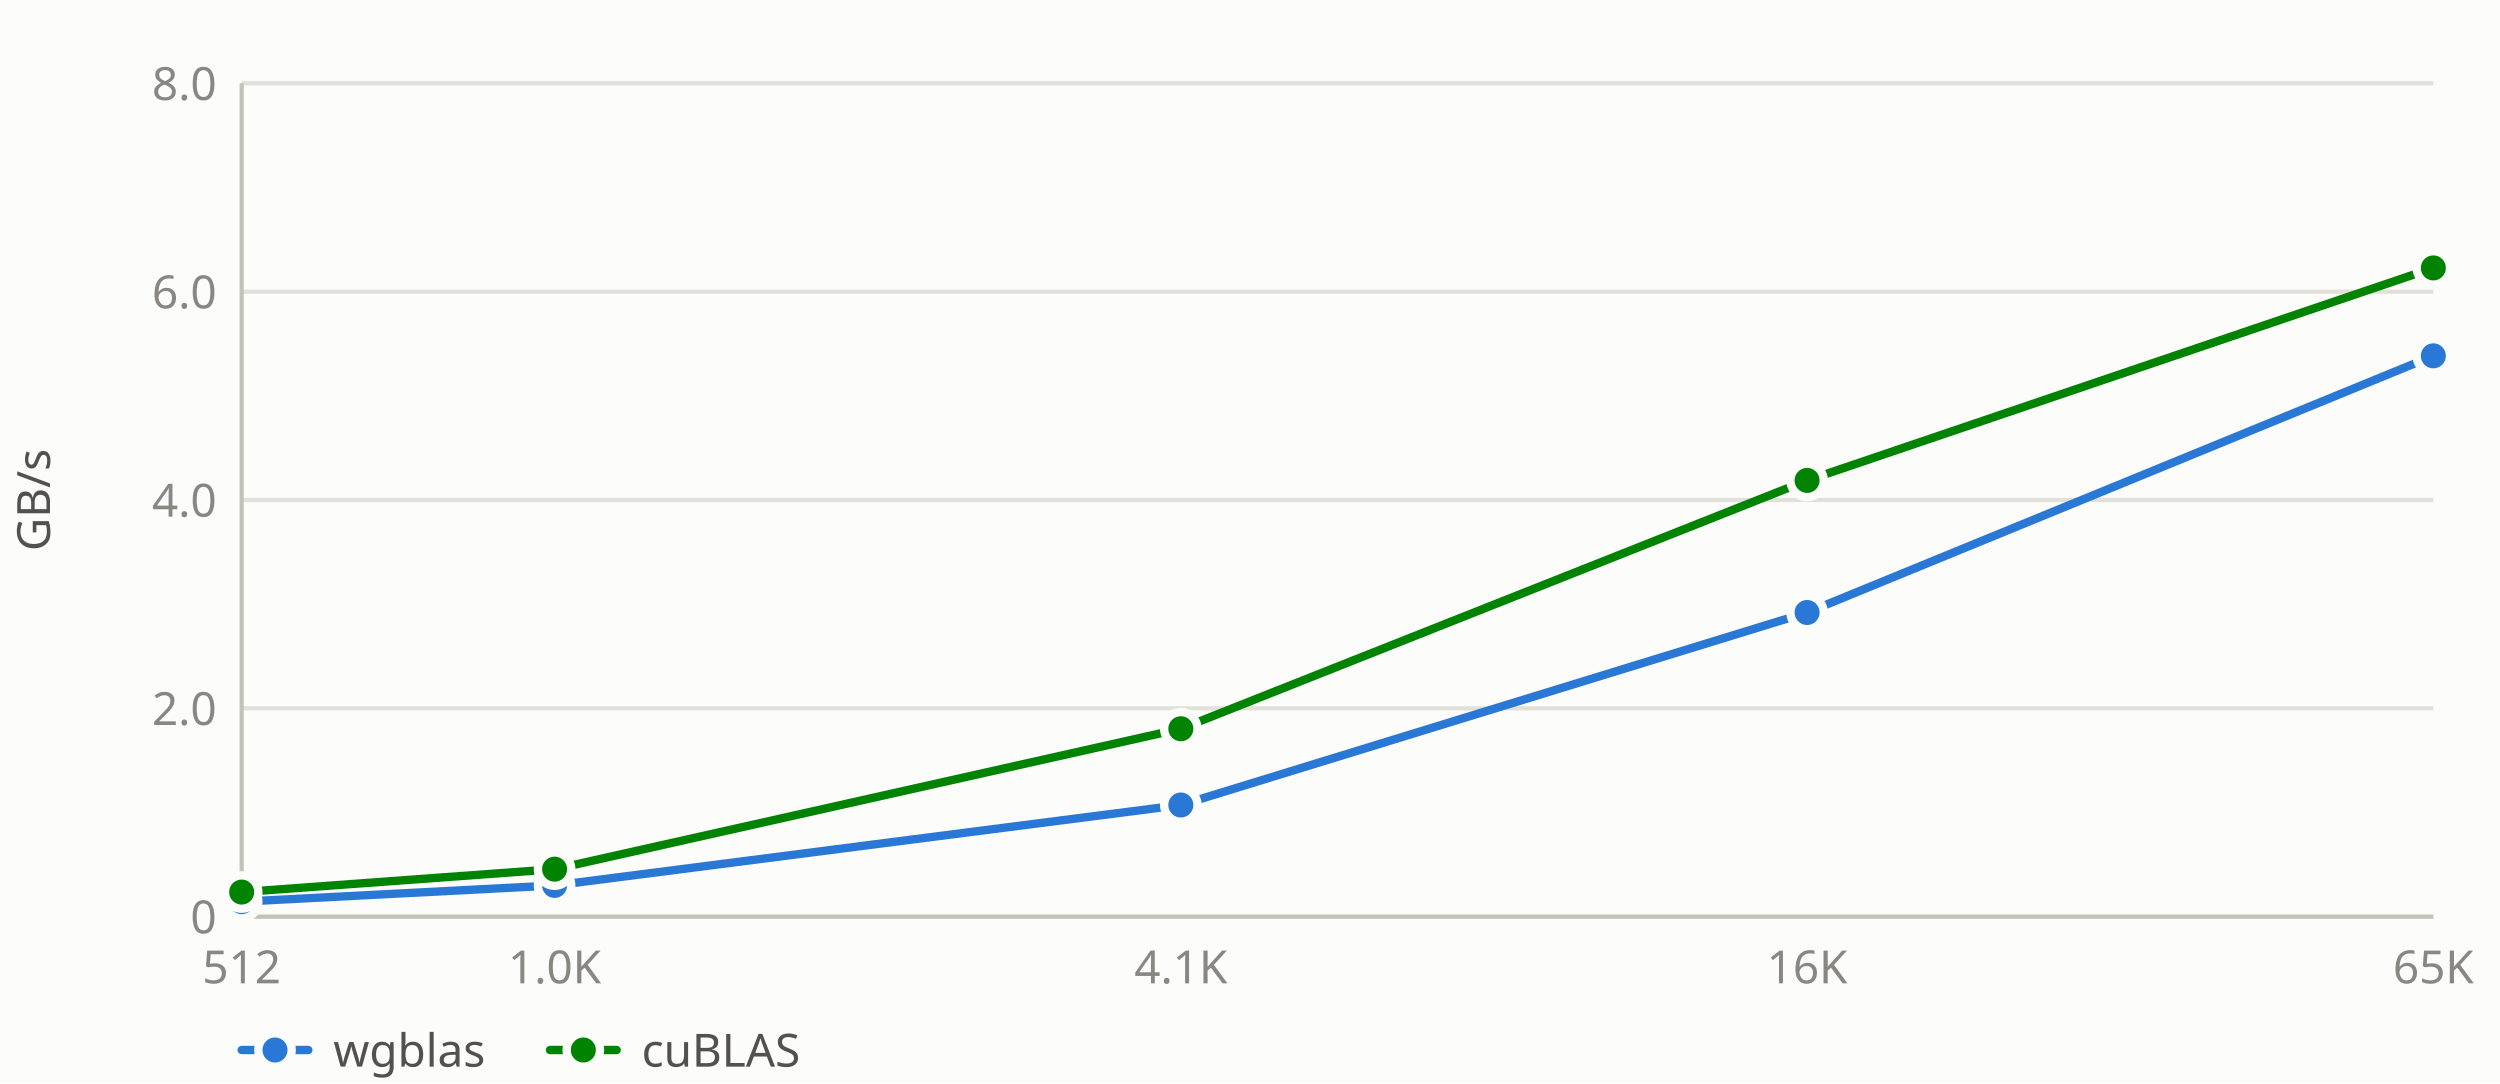
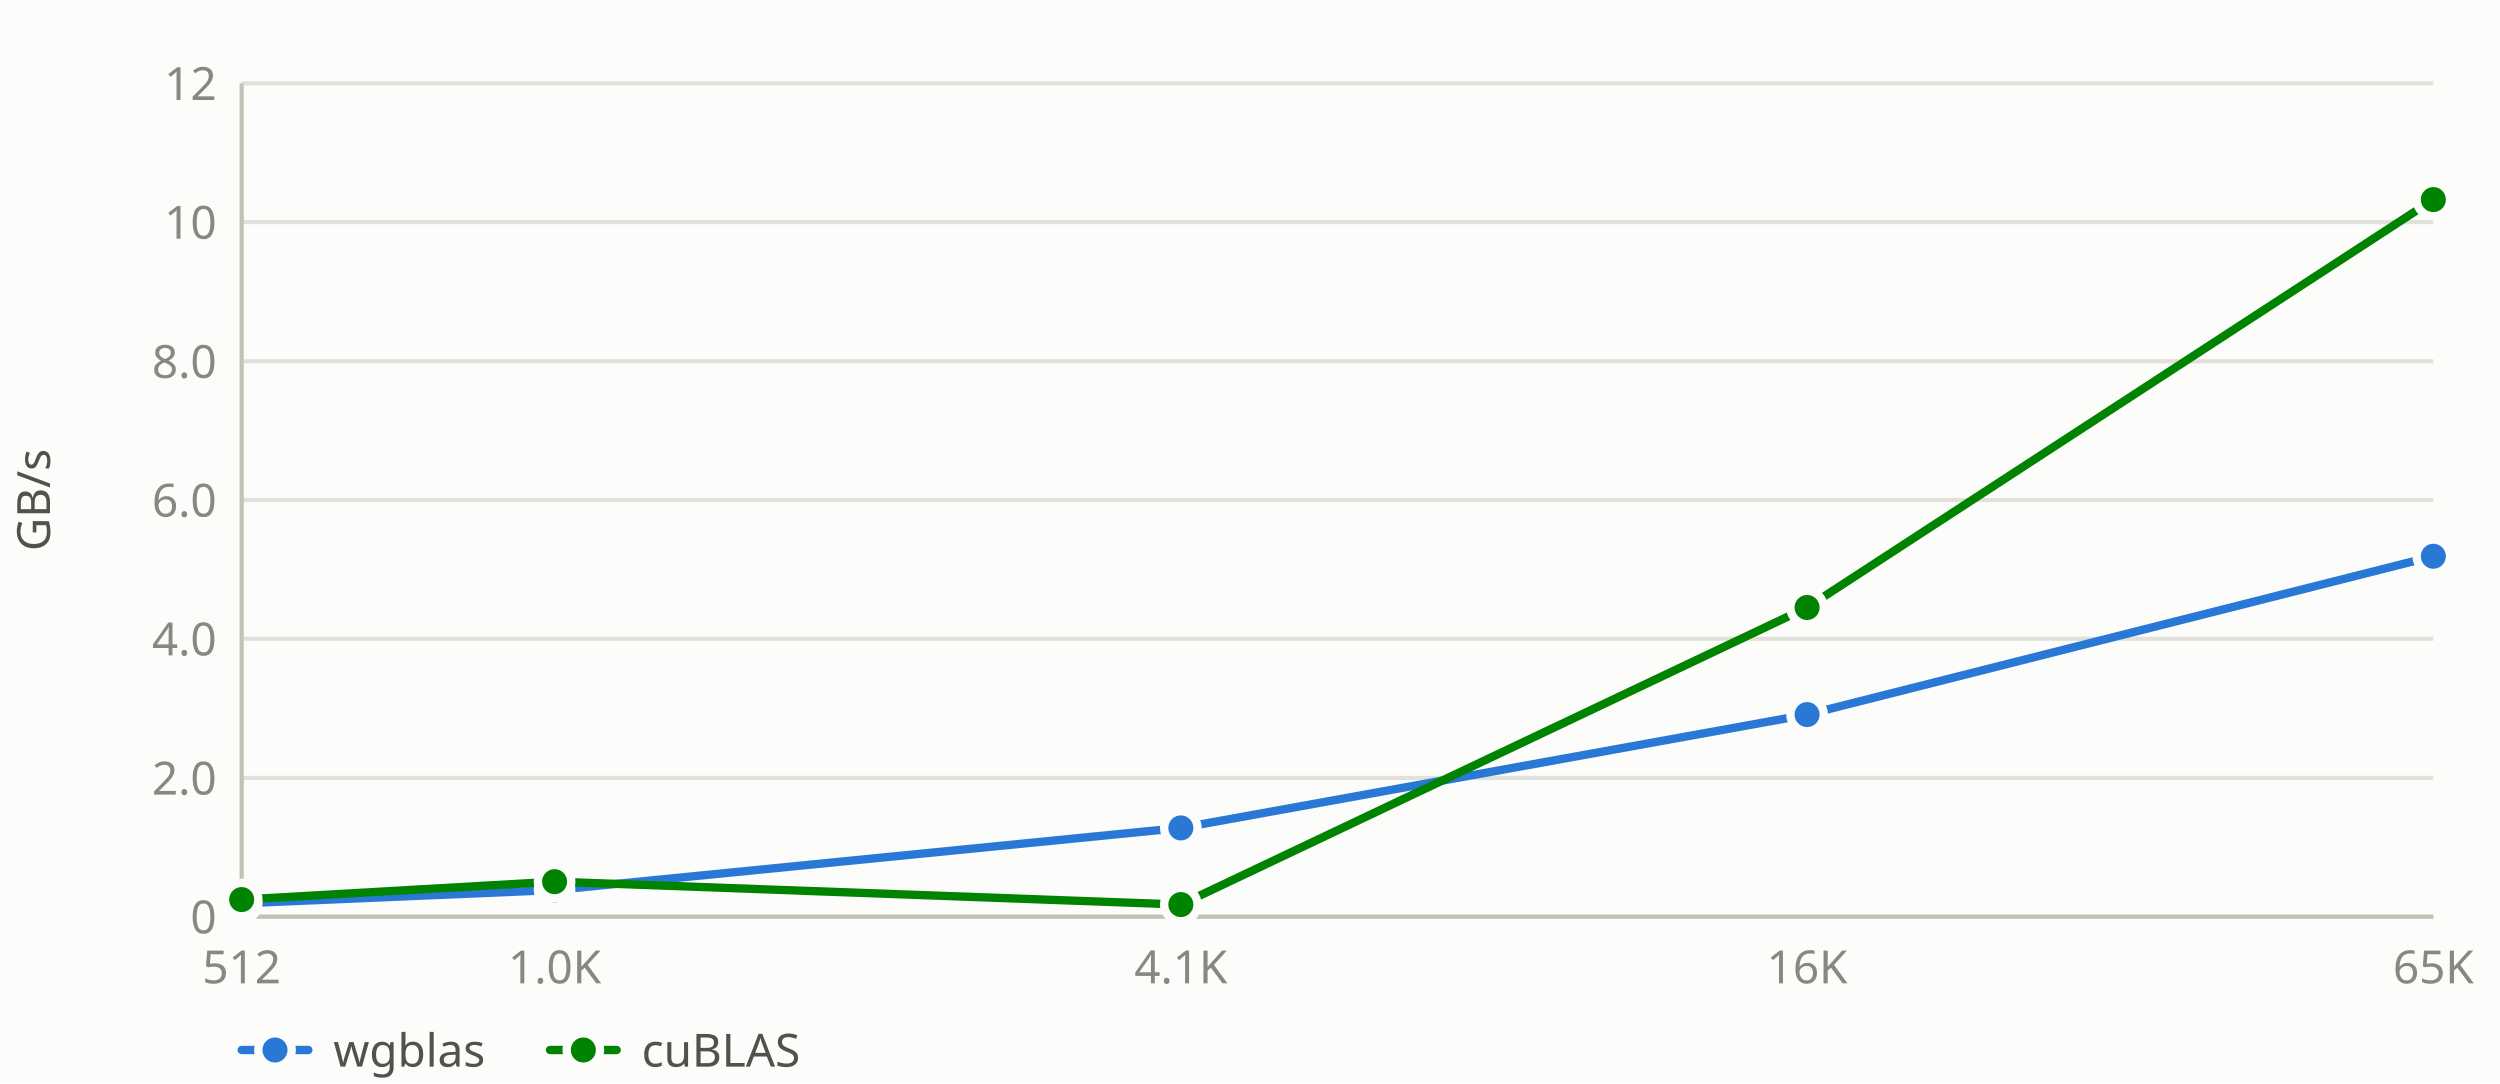
- <svg xmlns="http://www.w3.org/2000/svg" id="bc-sdot-stride256-nvidia_geforce_gtx_1650-gbs" viewBox="0 0 600 260" width="600" height="260" role="img" aria-label="GB/s vs n">
-   <style>#bc-sdot-stride256-nvidia_geforce_gtx_1650-gbs .bg{fill:#fcfcfb}#bc-sdot-stride256-nvidia_geforce_gtx_1650-gbs .gr{stroke:#e1e0d9;stroke-width:1;fill:none}#bc-sdot-stride256-nvidia_geforce_gtx_1650-gbs .ax{stroke:#c3c2b7;stroke-width:1;fill:none}#bc-sdot-stride256-nvidia_geforce_gtx_1650-gbs .at{fill:#898781;font:11px/1 system-ui,sans-serif}#bc-sdot-stride256-nvidia_geforce_gtx_1650-gbs .lt{fill:#52514e;font:11px/1 system-ui,sans-serif}#bc-sdot-stride256-nvidia_geforce_gtx_1650-gbs .ln1{stroke:#2a78d6;fill:none;stroke-width:2;stroke-linejoin:round;stroke-linecap:round}#bc-sdot-stride256-nvidia_geforce_gtx_1650-gbs .mk1{fill:#2a78d6;stroke:#fcfcfb;stroke-width:2}#bc-sdot-stride256-nvidia_geforce_gtx_1650-gbs .ln2{stroke:#008300;fill:none;stroke-width:2;stroke-linejoin:round;stroke-linecap:round}#bc-sdot-stride256-nvidia_geforce_gtx_1650-gbs .mk2{fill:#008300;stroke:#fcfcfb;stroke-width:2}@media(prefers-color-scheme:dark){#bc-sdot-stride256-nvidia_geforce_gtx_1650-gbs .bg{fill:#1a1a19}#bc-sdot-stride256-nvidia_geforce_gtx_1650-gbs .gr{stroke:#2c2c2a}#bc-sdot-stride256-nvidia_geforce_gtx_1650-gbs .ax{stroke:#383835}#bc-sdot-stride256-nvidia_geforce_gtx_1650-gbs .at{fill:#898781}#bc-sdot-stride256-nvidia_geforce_gtx_1650-gbs .lt{fill:#c3c2b7}#bc-sdot-stride256-nvidia_geforce_gtx_1650-gbs .ln1{stroke:#3987e5}#bc-sdot-stride256-nvidia_geforce_gtx_1650-gbs .mk1{fill:#3987e5;stroke:#1a1a19}#bc-sdot-stride256-nvidia_geforce_gtx_1650-gbs .ln2{stroke:#008300}#bc-sdot-stride256-nvidia_geforce_gtx_1650-gbs .mk2{fill:#008300;stroke:#1a1a19}}:root[data-theme=dark] #bc-sdot-stride256-nvidia_geforce_gtx_1650-gbs .bg{fill:#1a1a19}:root[data-theme=dark] #bc-sdot-stride256-nvidia_geforce_gtx_1650-gbs .gr{stroke:#2c2c2a}:root[data-theme=dark] #bc-sdot-stride256-nvidia_geforce_gtx_1650-gbs .ax{stroke:#383835}:root[data-theme=dark] #bc-sdot-stride256-nvidia_geforce_gtx_1650-gbs .lt{fill:#c3c2b7}:root[data-theme=dark] #bc-sdot-stride256-nvidia_geforce_gtx_1650-gbs .ln1{stroke:#3987e5}:root[data-theme=dark] #bc-sdot-stride256-nvidia_geforce_gtx_1650-gbs .mk1{fill:#3987e5;stroke:#1a1a19}:root[data-theme=dark] #bc-sdot-stride256-nvidia_geforce_gtx_1650-gbs .mk2{stroke:#1a1a19}</style>
+ <svg xmlns="http://www.w3.org/2000/svg" id="bc-idamax-stride256-nvidia_geforce_gtx_1650-gbs" viewBox="0 0 600 260" width="600" height="260" role="img" aria-label="GB/s vs n">
+   <style>#bc-idamax-stride256-nvidia_geforce_gtx_1650-gbs .bg{fill:#fcfcfb}#bc-idamax-stride256-nvidia_geforce_gtx_1650-gbs .gr{stroke:#e1e0d9;stroke-width:1;fill:none}#bc-idamax-stride256-nvidia_geforce_gtx_1650-gbs .ax{stroke:#c3c2b7;stroke-width:1;fill:none}#bc-idamax-stride256-nvidia_geforce_gtx_1650-gbs .at{fill:#898781;font:11px/1 system-ui,sans-serif}#bc-idamax-stride256-nvidia_geforce_gtx_1650-gbs .lt{fill:#52514e;font:11px/1 system-ui,sans-serif}#bc-idamax-stride256-nvidia_geforce_gtx_1650-gbs .ln1{stroke:#2a78d6;fill:none;stroke-width:2;stroke-linejoin:round;stroke-linecap:round}#bc-idamax-stride256-nvidia_geforce_gtx_1650-gbs .mk1{fill:#2a78d6;stroke:#fcfcfb;stroke-width:2}#bc-idamax-stride256-nvidia_geforce_gtx_1650-gbs .ln2{stroke:#008300;fill:none;stroke-width:2;stroke-linejoin:round;stroke-linecap:round}#bc-idamax-stride256-nvidia_geforce_gtx_1650-gbs .mk2{fill:#008300;stroke:#fcfcfb;stroke-width:2}@media(prefers-color-scheme:dark){#bc-idamax-stride256-nvidia_geforce_gtx_1650-gbs .bg{fill:#1a1a19}#bc-idamax-stride256-nvidia_geforce_gtx_1650-gbs .gr{stroke:#2c2c2a}#bc-idamax-stride256-nvidia_geforce_gtx_1650-gbs .ax{stroke:#383835}#bc-idamax-stride256-nvidia_geforce_gtx_1650-gbs .at{fill:#898781}#bc-idamax-stride256-nvidia_geforce_gtx_1650-gbs .lt{fill:#c3c2b7}#bc-idamax-stride256-nvidia_geforce_gtx_1650-gbs .ln1{stroke:#3987e5}#bc-idamax-stride256-nvidia_geforce_gtx_1650-gbs .mk1{fill:#3987e5;stroke:#1a1a19}#bc-idamax-stride256-nvidia_geforce_gtx_1650-gbs .ln2{stroke:#008300}#bc-idamax-stride256-nvidia_geforce_gtx_1650-gbs .mk2{fill:#008300;stroke:#1a1a19}}:root[data-theme=dark] #bc-idamax-stride256-nvidia_geforce_gtx_1650-gbs .bg{fill:#1a1a19}:root[data-theme=dark] #bc-idamax-stride256-nvidia_geforce_gtx_1650-gbs .gr{stroke:#2c2c2a}:root[data-theme=dark] #bc-idamax-stride256-nvidia_geforce_gtx_1650-gbs .ax{stroke:#383835}:root[data-theme=dark] #bc-idamax-stride256-nvidia_geforce_gtx_1650-gbs .lt{fill:#c3c2b7}:root[data-theme=dark] #bc-idamax-stride256-nvidia_geforce_gtx_1650-gbs .ln1{stroke:#3987e5}:root[data-theme=dark] #bc-idamax-stride256-nvidia_geforce_gtx_1650-gbs .mk1{fill:#3987e5;stroke:#1a1a19}:root[data-theme=dark] #bc-idamax-stride256-nvidia_geforce_gtx_1650-gbs .mk2{stroke:#1a1a19}</style>
  <rect class="bg" width="600" height="260" />
  <line class="gr" x1="58" y1="220.0" x2="584" y2="220.0" />
-   <line class="gr" x1="58" y1="170.0" x2="584" y2="170.0" />
+   <line class="gr" x1="58" y1="186.7" x2="584" y2="186.7" />
+   <line class="gr" x1="58" y1="153.3" x2="584" y2="153.3" />
  <line class="gr" x1="58" y1="120.0" x2="584" y2="120.0" />
-   <line class="gr" x1="58" y1="70.0" x2="584" y2="70.0" />
+   <line class="gr" x1="58" y1="86.7" x2="584" y2="86.7" />
+   <line class="gr" x1="58" y1="53.3" x2="584" y2="53.3" />
  <line class="gr" x1="58" y1="20.0" x2="584" y2="20.0" />
  <line class="ax" x1="58" y1="20" x2="58" y2="220" />
  <line class="ax" x1="58" y1="220" x2="584" y2="220" />
  <text class="at" x="52" y="224.0" text-anchor="end">0</text>
-   <text class="at" x="52" y="174.0" text-anchor="end">2.0</text>
-   <text class="at" x="52" y="124.0" text-anchor="end">4.0</text>
-   <text class="at" x="52" y="74.0" text-anchor="end">6.0</text>
-   <text class="at" x="52" y="24.0" text-anchor="end">8.0</text>
+   <text class="at" x="52" y="190.7" text-anchor="end">2.0</text>
+   <text class="at" x="52" y="157.3" text-anchor="end">4.0</text>
+   <text class="at" x="52" y="124.0" text-anchor="end">6.0</text>
+   <text class="at" x="52" y="90.7" text-anchor="end">8.0</text>
+   <text class="at" x="52" y="57.3" text-anchor="end">10</text>
+   <text class="at" x="52" y="24.0" text-anchor="end">12</text>
  <text class="lt" x="12" y="120.0" text-anchor="middle" transform="rotate(-90 12 120.0)">GB/s</text>
  <text class="at" x="58.0" y="236" text-anchor="middle">512</text>
  <text class="at" x="133.1" y="236" text-anchor="middle">1.0K</text>
  <text class="at" x="283.4" y="236" text-anchor="middle">4.1K</text>
  <text class="at" x="433.7" y="236" text-anchor="middle">16K</text>
  <text class="at" x="584.0" y="236" text-anchor="middle">65K</text>
-   <polyline class="ln1" points="58.0,216.4 133.1,212.5 283.4,193.2 433.7,147.0 584.0,85.4" />
-   <polyline class="ln2" points="58.0,214.1 133.1,208.6 283.4,174.9 433.7,115.3 584.0,64.3" />
-   <circle class="mk1" cx="58.0" cy="216.4" r="4" />
-   <circle class="mk1" cx="133.1" cy="212.5" r="4" />
-   <circle class="mk1" cx="283.4" cy="193.2" r="4" />
-   <circle class="mk1" cx="433.7" cy="147.0" r="4" />
-   <circle class="mk1" cx="584.0" cy="85.4" r="4" />
-   <circle class="mk2" cx="58.0" cy="214.1" r="4" />
-   <circle class="mk2" cx="133.1" cy="208.6" r="4" />
-   <circle class="mk2" cx="283.4" cy="174.9" r="4" />
-   <circle class="mk2" cx="433.7" cy="115.3" r="4" />
-   <circle class="mk2" cx="584.0" cy="64.3" r="4" />
+   <polyline class="ln1" points="58.0,216.8 133.1,213.6 283.4,198.7 433.7,171.5 584.0,133.5" />
+   <polyline class="ln2" points="58.0,215.9 133.1,211.6 283.4,217.1 433.7,145.8 584.0,47.9" />
+   <circle class="mk1" cx="58.0" cy="216.8" r="4" />
+   <circle class="mk1" cx="133.1" cy="213.6" r="4" />
+   <circle class="mk1" cx="283.4" cy="198.7" r="4" />
+   <circle class="mk1" cx="433.7" cy="171.5" r="4" />
+   <circle class="mk1" cx="584.0" cy="133.5" r="4" />
+   <circle class="mk2" cx="58.0" cy="215.9" r="4" />
+   <circle class="mk2" cx="133.1" cy="211.6" r="4" />
+   <circle class="mk2" cx="283.4" cy="217.1" r="4" />
+   <circle class="mk2" cx="433.7" cy="145.8" r="4" />
+   <circle class="mk2" cx="584.0" cy="47.9" r="4" />
  <line class="ln1" x1="58" y1="252" x2="74" y2="252" />
  <circle class="mk1" cx="66" cy="252" r="4" />
  <text class="lt" x="80" y="256">wgblas</text>
  <line class="ln2" x1="132" y1="252" x2="148" y2="252" />
  <circle class="mk2" cx="140" cy="252" r="4" />
  <text class="lt" x="154" y="256">cuBLAS</text>
</svg>
